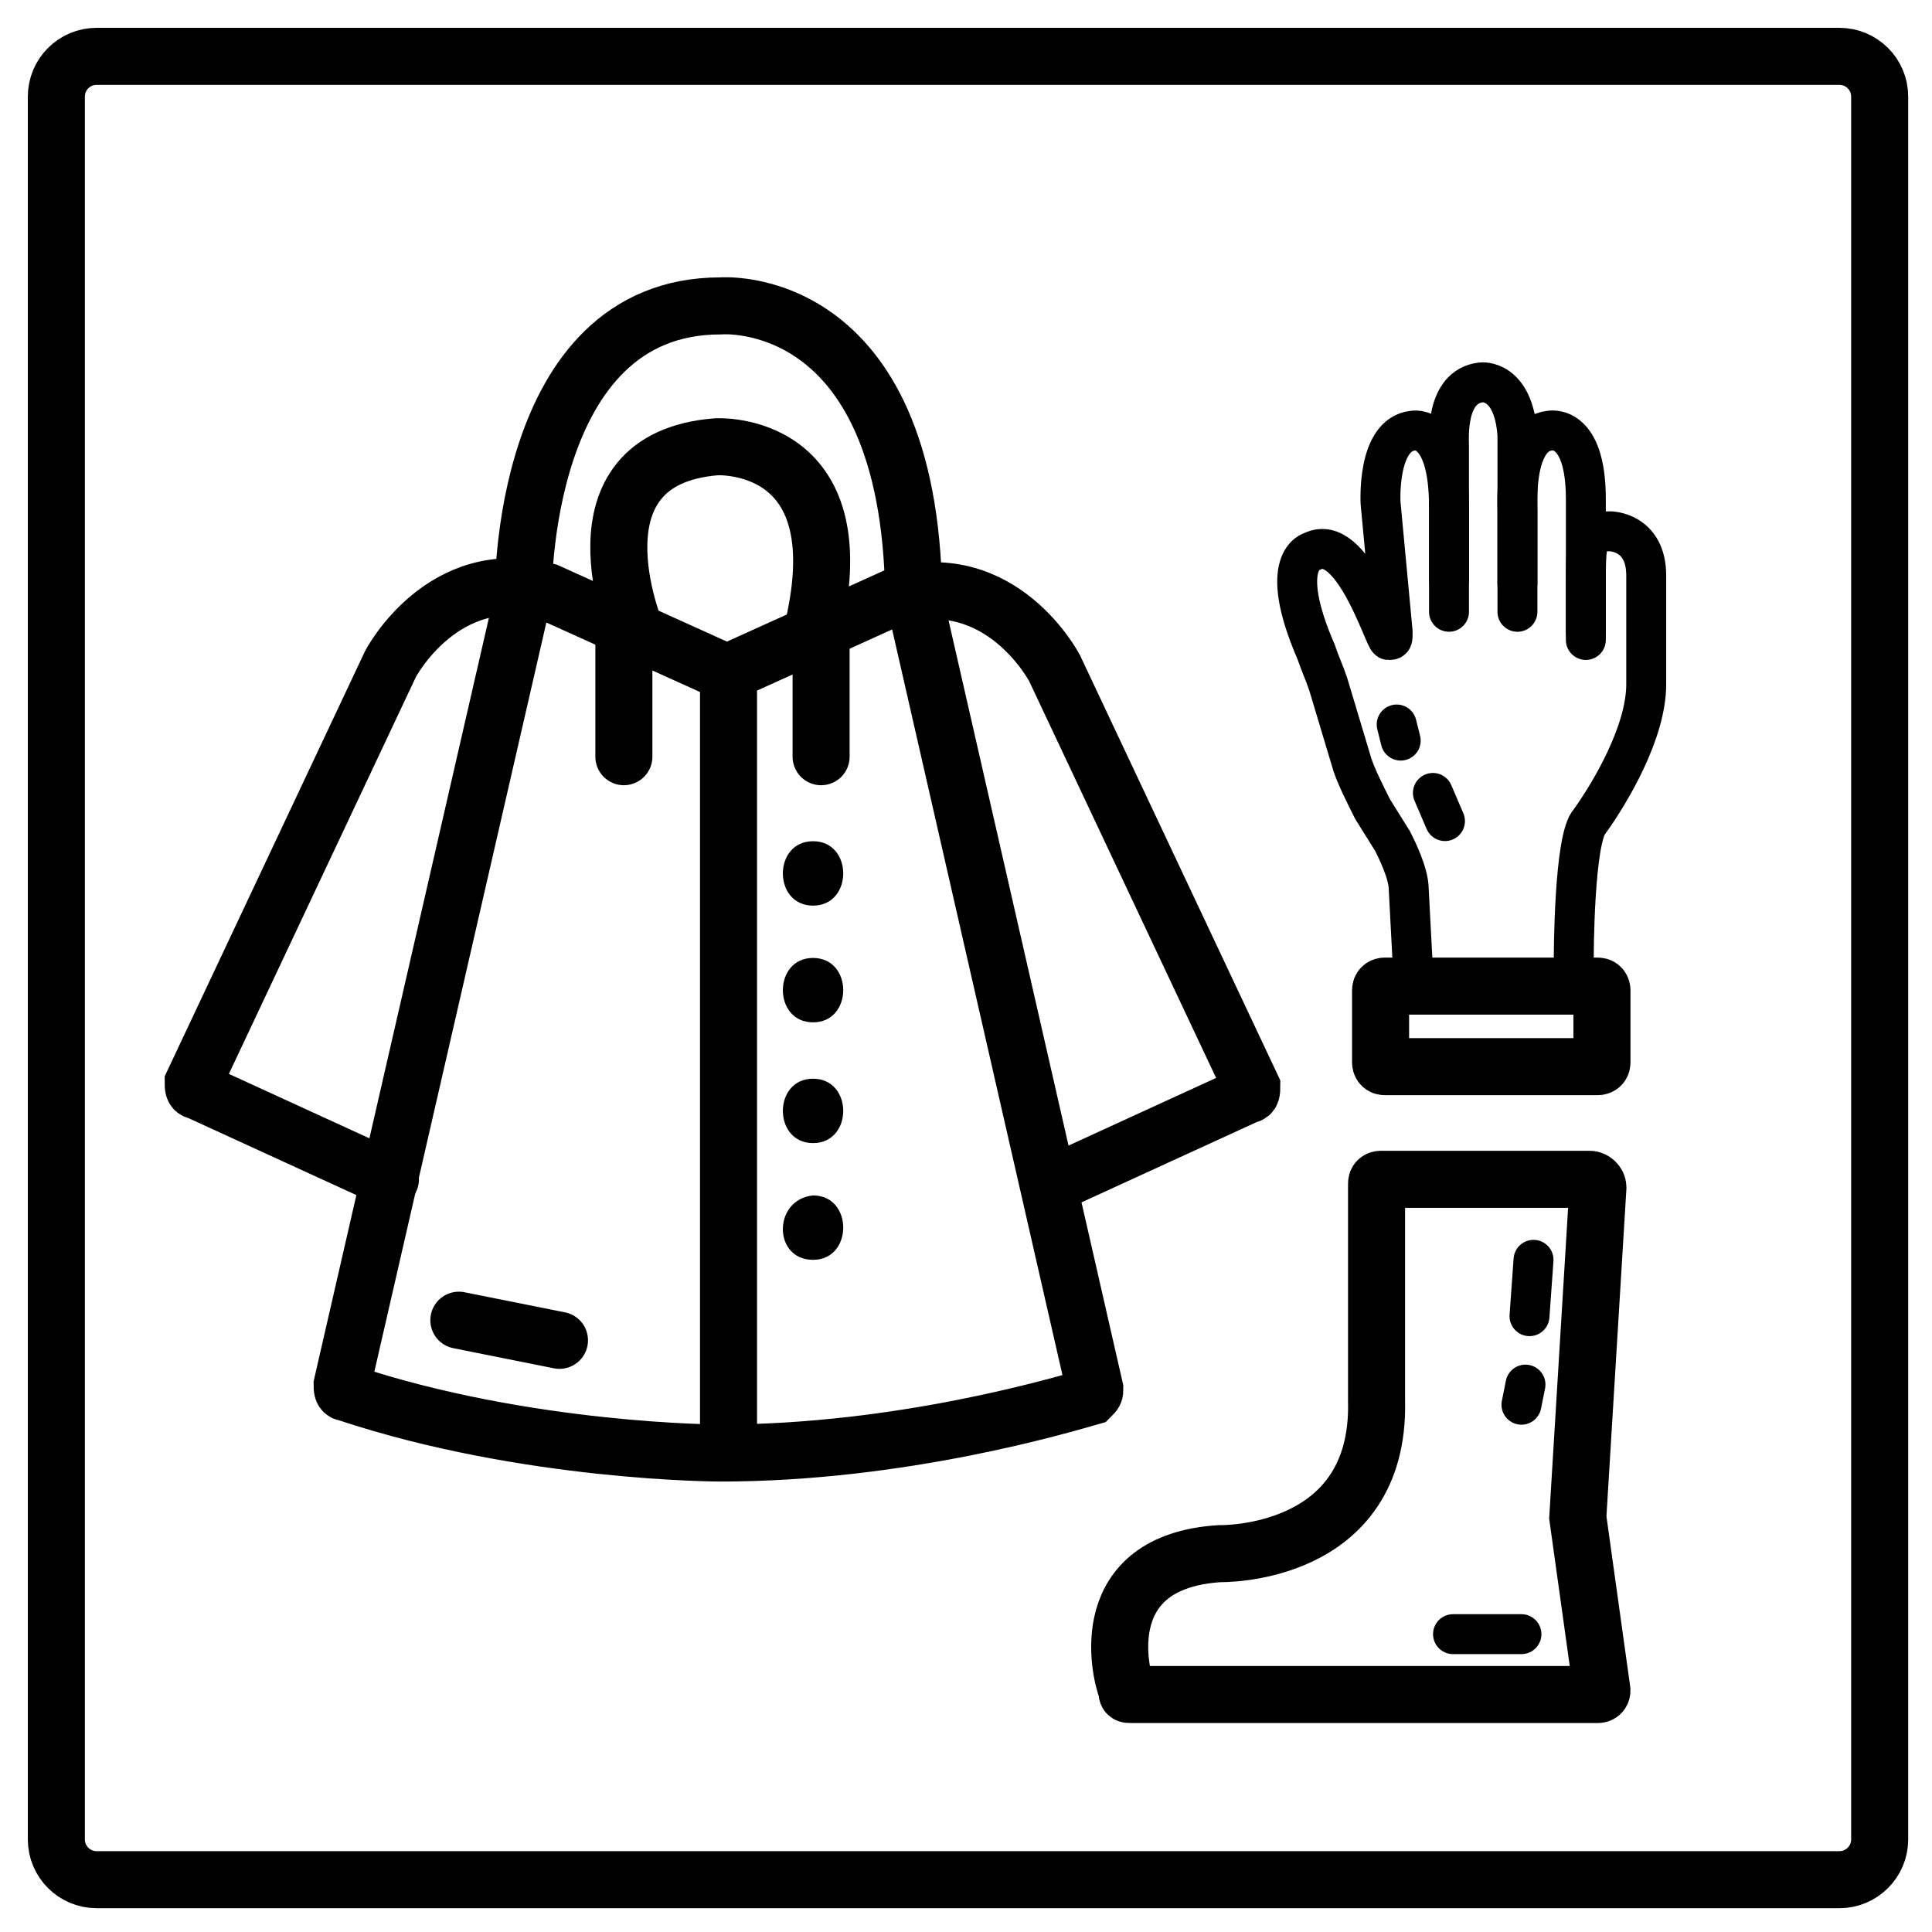
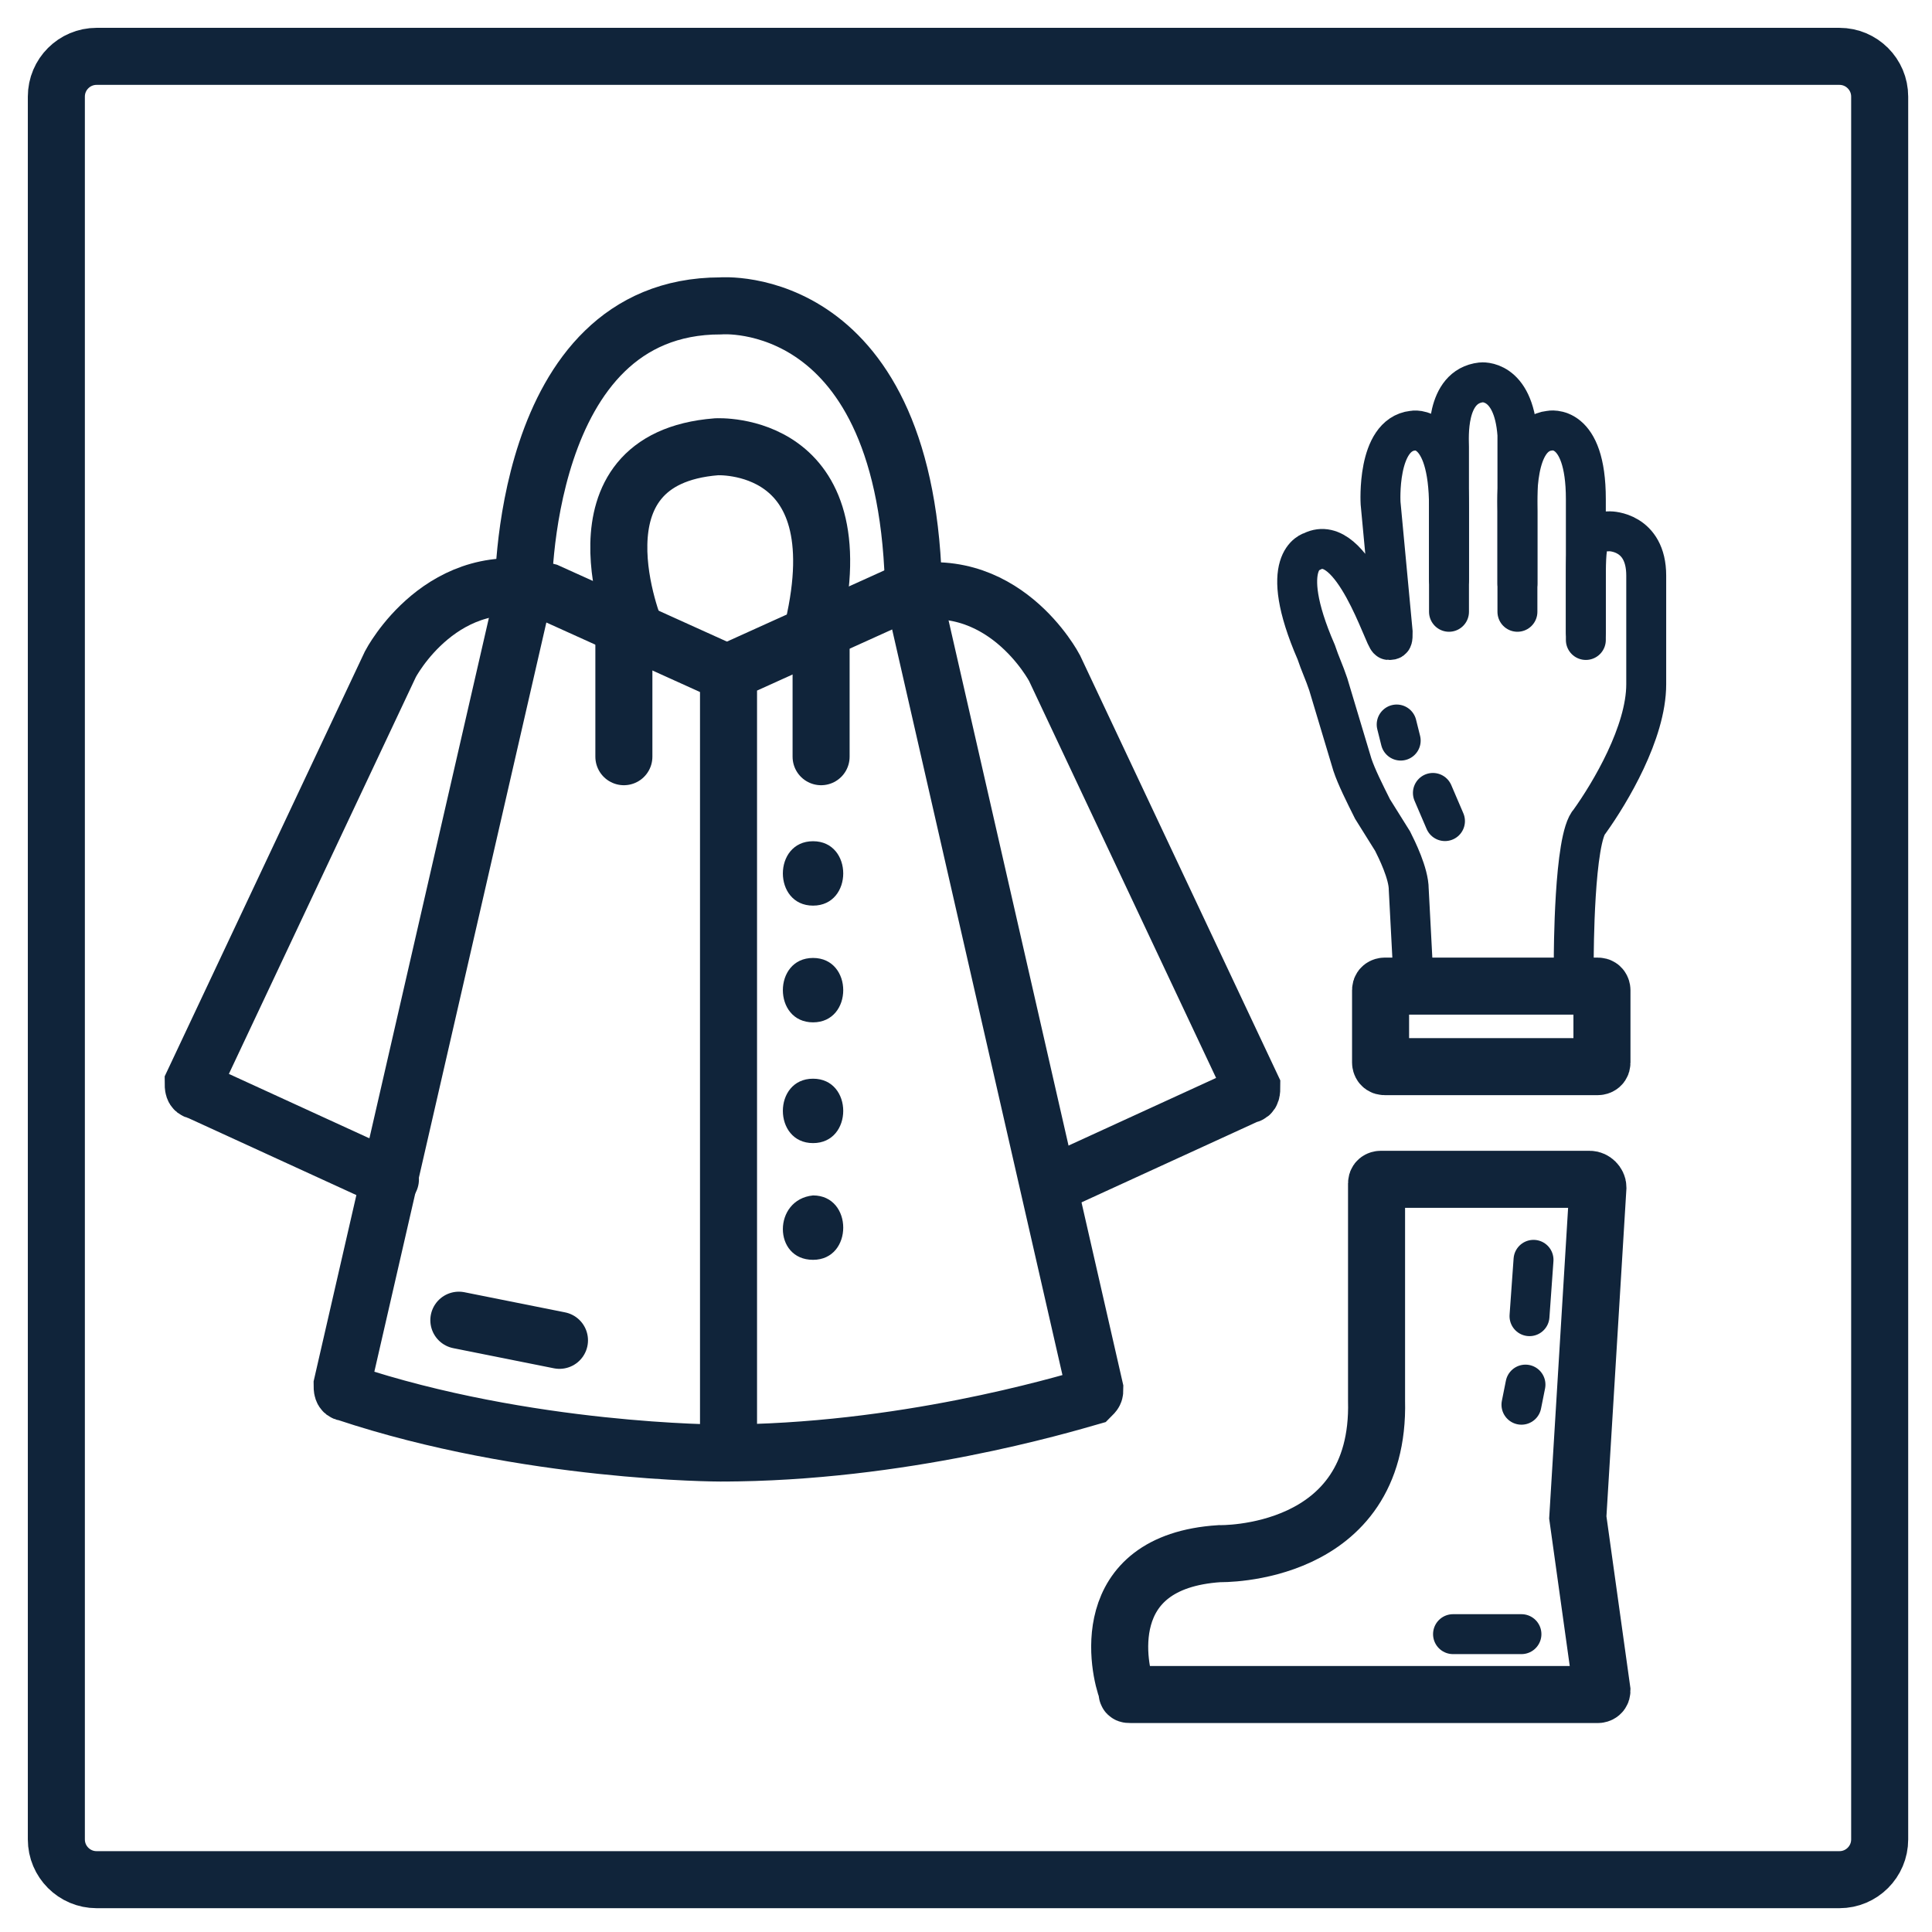
<svg xmlns="http://www.w3.org/2000/svg" width="48" height="48" viewBox="0 0 48 48" fill="none">
-   <path d="M45.7 1.4H2.4C1.848 1.4 1.4 1.848 1.4 2.4V45.7C1.4 46.252 1.848 46.7 2.4 46.7H45.7C46.252 46.7 46.7 46.252 46.7 45.7V2.4C46.7 1.848 46.252 1.4 45.7 1.4Z" stroke="black" stroke-width="1.417" stroke-miterlimit="10" />
-   <path d="M13 14.8C13 14.8 12.9 7.6 17.9 7.6C17.9 7.6 22.6 7.2 22.7 14.8L27.2 34.5C27.2 34.6 27.2 34.6 27.1 34.7C26.4 34.9 22.4 36.1 17.9 36.1C17.9 36.1 13.1 36.1 8.6 34.6C8.5 34.6 8.5 34.5 8.5 34.4L13 14.8Z" stroke="black" stroke-width="1.417" stroke-miterlimit="10" stroke-linecap="round" />
-   <path d="M9.7 29.3L4.9 27.1C4.8 27.1 4.8 27 4.8 26.9L9.7 16.5C9.7 16.5 11 14 13.6 14.7L17.8 16.6" stroke="black" stroke-width="1.417" stroke-miterlimit="10" stroke-linecap="round" />
-   <path d="M26.2 29.4L31 27.2C31.1 27.2 31.1 27.1 31.1 27L26.2 16.6C26.2 16.6 24.9 14.1 22.3 14.8L18.1 16.7V36.1" stroke="black" stroke-width="1.417" stroke-miterlimit="10" stroke-linecap="round" />
-   <path d="M15.8 15.7C15.8 15.7 14 11.4 17.8 11.1C17.8 11.1 21.3 10.9 20.2 15.6" stroke="black" stroke-width="1.417" stroke-miterlimit="10" stroke-linecap="round" />
-   <path d="M15.5 18.8V15.3" stroke="black" stroke-width="1.417" stroke-miterlimit="10" stroke-linecap="round" />
-   <path d="M20.4 18.8V15.3" stroke="black" stroke-width="1.417" stroke-miterlimit="10" stroke-linecap="round" />
-   <path d="M20.2 25.4C21.2 25.4 21.2 23.8 20.2 23.8C19.2 23.8 19.2 25.4 20.2 25.4Z" fill="black" />
-   <path d="M20.2 28.4C21.2 28.4 21.2 26.8 20.2 26.8C19.2 26.8 19.2 28.4 20.2 28.4Z" fill="black" />
-   <path d="M20.2 31.3C21.2 31.3 21.2 29.7 20.2 29.7C19.2 29.8 19.2 31.3 20.2 31.3Z" fill="black" />
-   <path d="M20.2 22.5C21.2 22.5 21.2 20.9 20.2 20.9C19.2 20.9 19.2 22.5 20.2 22.5Z" fill="black" />
-   <path d="M11.4 32.8L13.9 33.3" stroke="black" stroke-width="1.417" stroke-miterlimit="10" stroke-linecap="round" />
-   <path d="M36 15.2V12.6C36 10.5 35.1 10.7 35.1 10.7C34.2 10.8 34.3 12.5 34.3 12.5L34.6 15.7C34.6 15.9 34.6 15.9 34.5 15.9C34.4 15.9 33.6 13.2 32.6 13.7C32.6 13.7 31.7 13.9 32.7 16.2C32.8 16.5 32.9 16.7 33 17L33.6 19C33.7 19.3 33.9 19.7 34.1 20.1L34.6 20.9C34.7 21.1 35 21.7 35 22.1L35.1 24" stroke="black" stroke-width="0.992" stroke-miterlimit="10" stroke-linecap="round" />
-   <path d="M35.6 19.7L35.9 20.4" stroke="black" stroke-width="0.992" stroke-miterlimit="10" stroke-linecap="round" />
-   <path d="M36.1 40.6H37.8" stroke="black" stroke-width="0.992" stroke-miterlimit="10" stroke-linecap="round" />
-   <path d="M38.1 31.3L38 32.7" stroke="black" stroke-width="0.992" stroke-miterlimit="10" stroke-linecap="round" />
-   <path d="M37.9 34.4L37.8 34.9" stroke="black" stroke-width="0.992" stroke-miterlimit="10" stroke-linecap="round" />
-   <path d="M39.7 29.5L39.2 37.7L39.8 42C39.8 42.1 39.7 42.1 39.7 42.1H28.1C28 42.1 28 42.1 28 42C27.8 41.5 27.2 38.8 30.3 38.6C30.3 38.6 34.3 38.7 34.2 34.8C34.2 34.7 34.2 34.5 34.2 34.4C34.2 33.5 34.2 30.1 34.2 29.4C34.2 29.3 34.3 29.3 34.3 29.3C34.3 29.3 38.7 29.3 39.5 29.3C39.6 29.3 39.7 29.4 39.7 29.5Z" stroke="black" stroke-width="1.417" stroke-miterlimit="10" stroke-linecap="round" />
-   <path d="M36 14.4C36 14.4 36 11.4 36 11.1C36 10.9 35.9 9.6 36.8 9.5C36.8 9.5 37.6 9.4 37.7 10.8C37.7 10.9 37.7 14.4 37.7 14.5" stroke="black" stroke-width="0.992" stroke-miterlimit="10" stroke-linecap="round" />
-   <path d="M37.7 15.2C37.7 15.2 37.7 13 37.7 12.7C37.7 12.5 37.6 10.8 38.5 10.7C38.5 10.7 39.4 10.5 39.4 12.4C39.4 12.5 39.4 15.6 39.4 15.7" stroke="black" stroke-width="0.992" stroke-miterlimit="10" stroke-linecap="round" />
-   <path d="M39.4 15.9C39.4 15.9 39.4 14.9 39.4 14.6C39.4 13.4 39.4 13.2 40 13.2C40 13.2 40.9 13.2 40.9 14.3C40.9 14.4 40.9 16 40.9 17C40.9 18.2 40 19.7 39.5 20.4C39.1 20.8 39.1 23.8 39.1 23.8" stroke="black" stroke-width="0.992" stroke-miterlimit="10" stroke-linecap="round" />
-   <path d="M34.8 18.4L34.7 18" stroke="black" stroke-width="0.992" stroke-miterlimit="10" stroke-linecap="round" />
-   <path d="M39.7 26.5H34.4C34.3 26.5 34.3 26.4 34.3 26.4V24.6C34.3 24.5 34.4 24.5 34.4 24.5H39.7C39.8 24.5 39.8 24.6 39.8 24.6V26.4C39.8 26.5 39.7 26.5 39.7 26.5Z" stroke="black" stroke-width="1.417" stroke-miterlimit="10" stroke-linecap="round" />
+   <path d="M45.7 1.4H2.4C1.848 1.4 1.4 1.848 1.4 2.4V45.7C1.4 46.252 1.848 46.7 2.4 46.7H45.7C46.252 46.7 46.7 46.252 46.7 45.7V2.4C46.7 1.848 46.252 1.4 45.7 1.4Z" stroke="#10243a" stroke-width="1.417" stroke-miterlimit="10" />
+   <path d="M13 14.8C13 14.8 12.9 7.6 17.9 7.6C17.9 7.6 22.6 7.2 22.7 14.8L27.2 34.5C27.2 34.6 27.2 34.6 27.1 34.7C26.4 34.9 22.4 36.1 17.9 36.1C17.9 36.1 13.1 36.1 8.6 34.6C8.5 34.6 8.5 34.5 8.5 34.4L13 14.8Z" stroke="#10243a" stroke-width="1.417" stroke-miterlimit="10" stroke-linecap="round" />
+   <path d="M9.7 29.3L4.9 27.1C4.8 27.1 4.8 27 4.8 26.9L9.7 16.5C9.7 16.5 11 14 13.6 14.7L17.8 16.6" stroke="#10243a" stroke-width="1.417" stroke-miterlimit="10" stroke-linecap="round" />
+   <path d="M26.2 29.4L31 27.2C31.1 27.2 31.1 27.1 31.1 27L26.2 16.6C26.2 16.6 24.9 14.1 22.3 14.8L18.1 16.7V36.1" stroke="#10243a" stroke-width="1.417" stroke-miterlimit="10" stroke-linecap="round" />
+   <path d="M15.8 15.7C15.8 15.7 14 11.4 17.8 11.1C17.8 11.1 21.3 10.9 20.2 15.6" stroke="#10243a" stroke-width="1.417" stroke-miterlimit="10" stroke-linecap="round" />
+   <path d="M15.5 18.8V15.3" stroke="#10243a" stroke-width="1.417" stroke-miterlimit="10" stroke-linecap="round" />
+   <path d="M20.4 18.8V15.3" stroke="#10243a" stroke-width="1.417" stroke-miterlimit="10" stroke-linecap="round" />
+   <path d="M20.2 25.4C21.2 25.4 21.2 23.8 20.2 23.8C19.2 23.8 19.2 25.4 20.2 25.4Z" fill="#10243a" />
+   <path d="M20.2 28.4C21.2 28.4 21.2 26.8 20.2 26.8C19.2 26.8 19.2 28.4 20.2 28.4Z" fill="#10243a" />
+   <path d="M20.2 31.3C21.2 31.3 21.2 29.7 20.2 29.7C19.2 29.8 19.2 31.3 20.2 31.3Z" fill="#10243a" />
+   <path d="M20.2 22.5C21.2 22.5 21.2 20.9 20.2 20.9C19.2 20.9 19.2 22.5 20.2 22.5Z" fill="#10243a" />
+   <path d="M11.4 32.8L13.9 33.3" stroke="#10243a" stroke-width="1.417" stroke-miterlimit="10" stroke-linecap="round" />
+   <path d="M36 15.2V12.6C36 10.5 35.1 10.7 35.1 10.7C34.2 10.8 34.3 12.5 34.3 12.5L34.6 15.7C34.6 15.9 34.6 15.9 34.5 15.9C34.4 15.9 33.6 13.2 32.6 13.7C32.6 13.7 31.7 13.9 32.7 16.2C32.8 16.5 32.9 16.7 33 17L33.6 19C33.7 19.3 33.9 19.7 34.1 20.1L34.6 20.9C34.7 21.1 35 21.7 35 22.1L35.1 24" stroke="#10243a" stroke-width="0.992" stroke-miterlimit="10" stroke-linecap="round" />
+   <path d="M35.6 19.7L35.9 20.4" stroke="#10243a" stroke-width="0.992" stroke-miterlimit="10" stroke-linecap="round" />
+   <path d="M36.1 40.6H37.8" stroke="#10243a" stroke-width="0.992" stroke-miterlimit="10" stroke-linecap="round" />
+   <path d="M38.1 31.3L38 32.7" stroke="#10243a" stroke-width="0.992" stroke-miterlimit="10" stroke-linecap="round" />
+   <path d="M37.9 34.4L37.8 34.9" stroke="#10243a" stroke-width="0.992" stroke-miterlimit="10" stroke-linecap="round" />
+   <path d="M39.7 29.5L39.2 37.7L39.8 42C39.8 42.1 39.7 42.1 39.7 42.1H28.1C28 42.1 28 42.1 28 42C27.8 41.5 27.2 38.8 30.3 38.6C30.3 38.6 34.3 38.7 34.2 34.8C34.2 34.7 34.2 34.5 34.2 34.4C34.2 33.5 34.2 30.1 34.2 29.4C34.2 29.3 34.3 29.3 34.3 29.3C34.3 29.3 38.7 29.3 39.5 29.3C39.6 29.3 39.7 29.4 39.7 29.5Z" stroke="#10243a" stroke-width="1.417" stroke-miterlimit="10" stroke-linecap="round" />
+   <path d="M36 14.4C36 14.4 36 11.4 36 11.1C36 10.9 35.9 9.6 36.8 9.5C36.8 9.5 37.6 9.4 37.7 10.8C37.7 10.9 37.7 14.4 37.7 14.5" stroke="#10243a" stroke-width="0.992" stroke-miterlimit="10" stroke-linecap="round" />
+   <path d="M37.7 15.2C37.7 15.2 37.7 13 37.7 12.7C37.7 12.5 37.6 10.8 38.5 10.7C38.5 10.7 39.4 10.5 39.4 12.4C39.4 12.5 39.4 15.6 39.4 15.7" stroke="#10243a" stroke-width="0.992" stroke-miterlimit="10" stroke-linecap="round" />
+   <path d="M39.4 15.9C39.4 15.9 39.4 14.9 39.4 14.6C39.4 13.4 39.4 13.2 40 13.2C40 13.2 40.9 13.2 40.9 14.3C40.9 14.4 40.9 16 40.9 17C40.9 18.2 40 19.7 39.5 20.4C39.1 20.8 39.1 23.8 39.1 23.8" stroke="#10243a" stroke-width="0.992" stroke-miterlimit="10" stroke-linecap="round" />
+   <path d="M34.8 18.4L34.7 18" stroke="#10243a" stroke-width="0.992" stroke-miterlimit="10" stroke-linecap="round" />
+   <path d="M39.7 26.5H34.4C34.3 26.5 34.3 26.4 34.3 26.4V24.6C34.3 24.5 34.4 24.5 34.4 24.5H39.7C39.8 24.5 39.8 24.6 39.8 24.6V26.4C39.8 26.5 39.7 26.5 39.7 26.5Z" stroke="#10243a" stroke-width="1.417" stroke-miterlimit="10" stroke-linecap="round" />
</svg>
